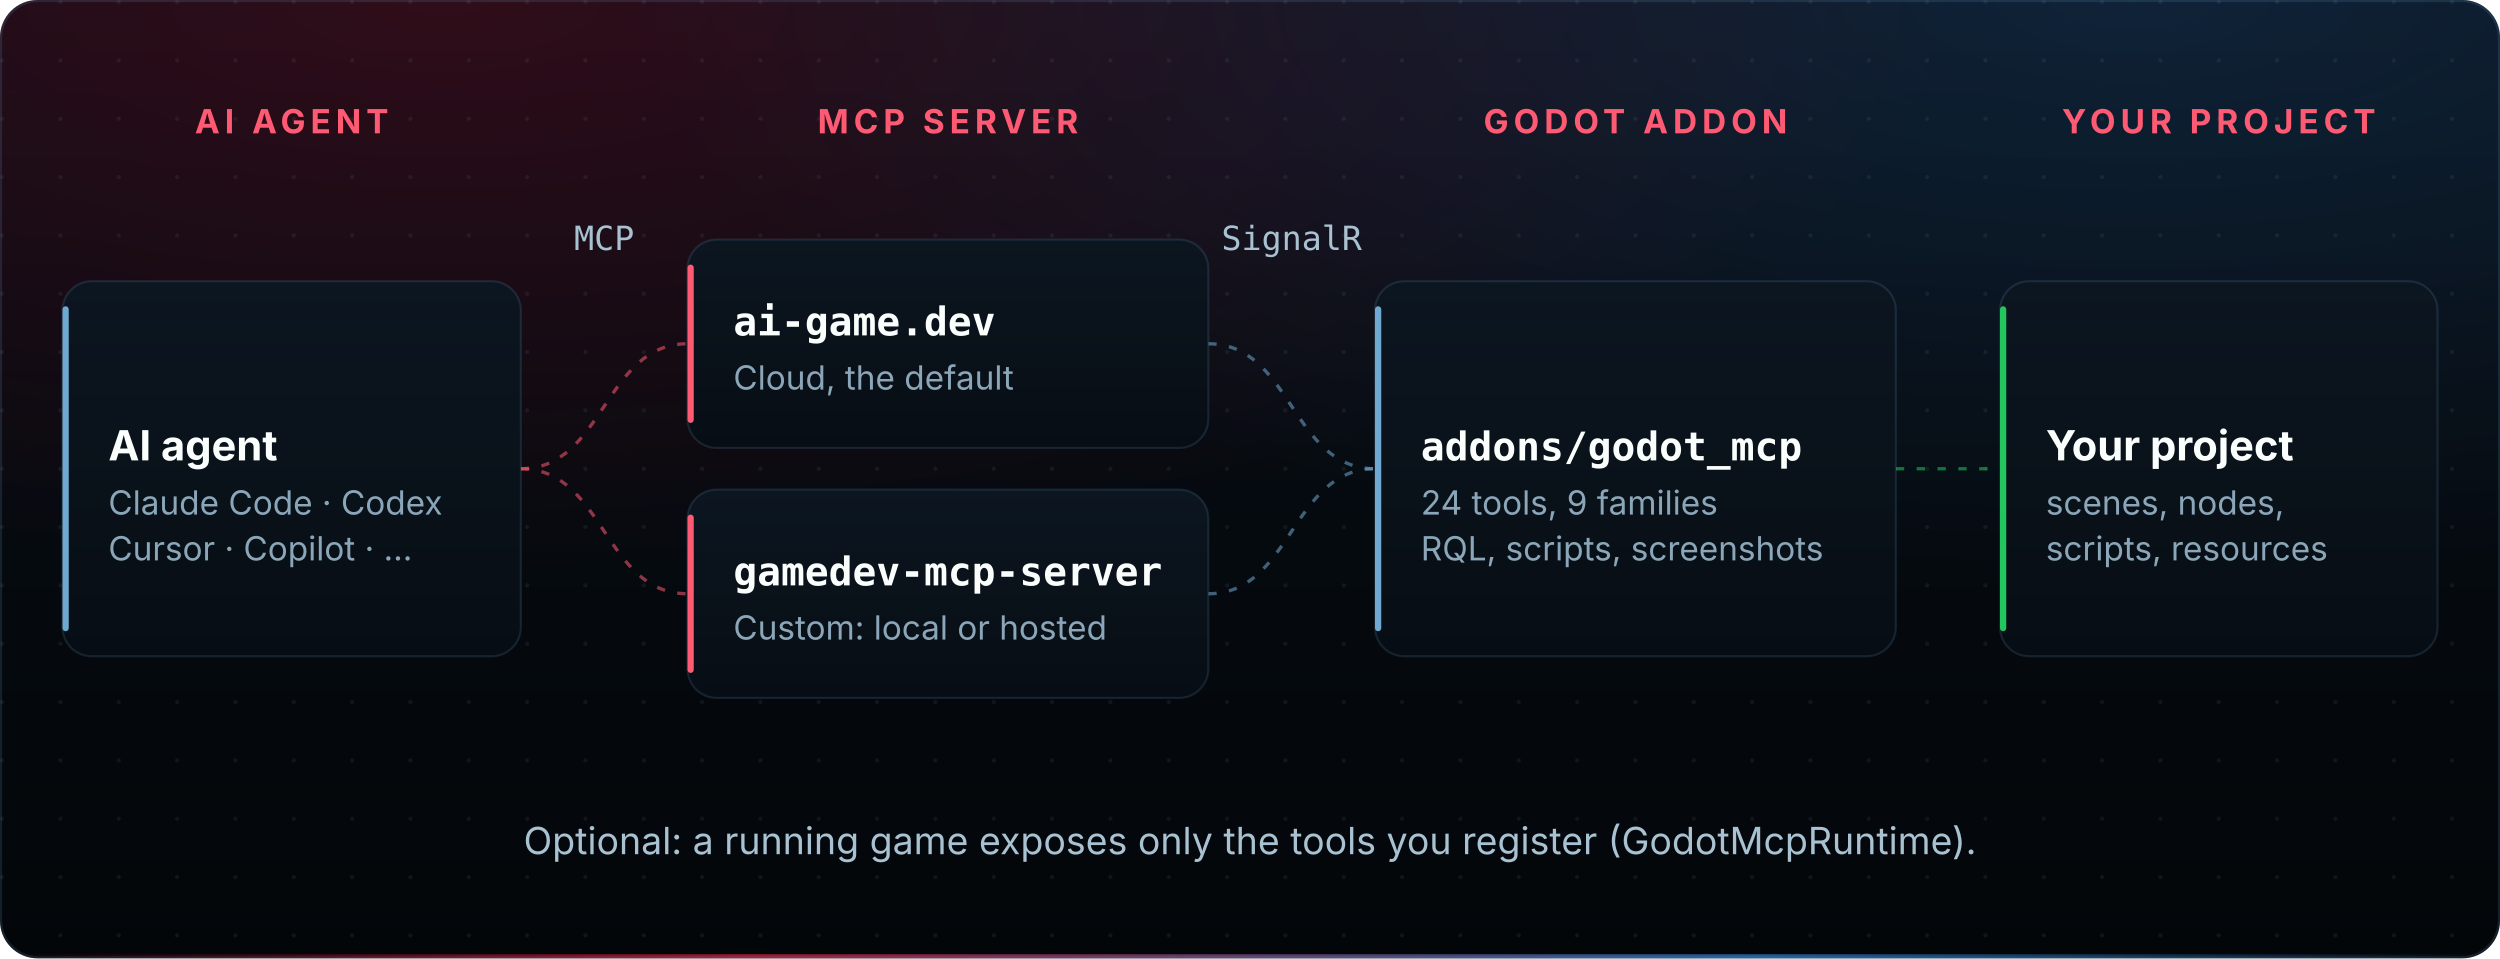
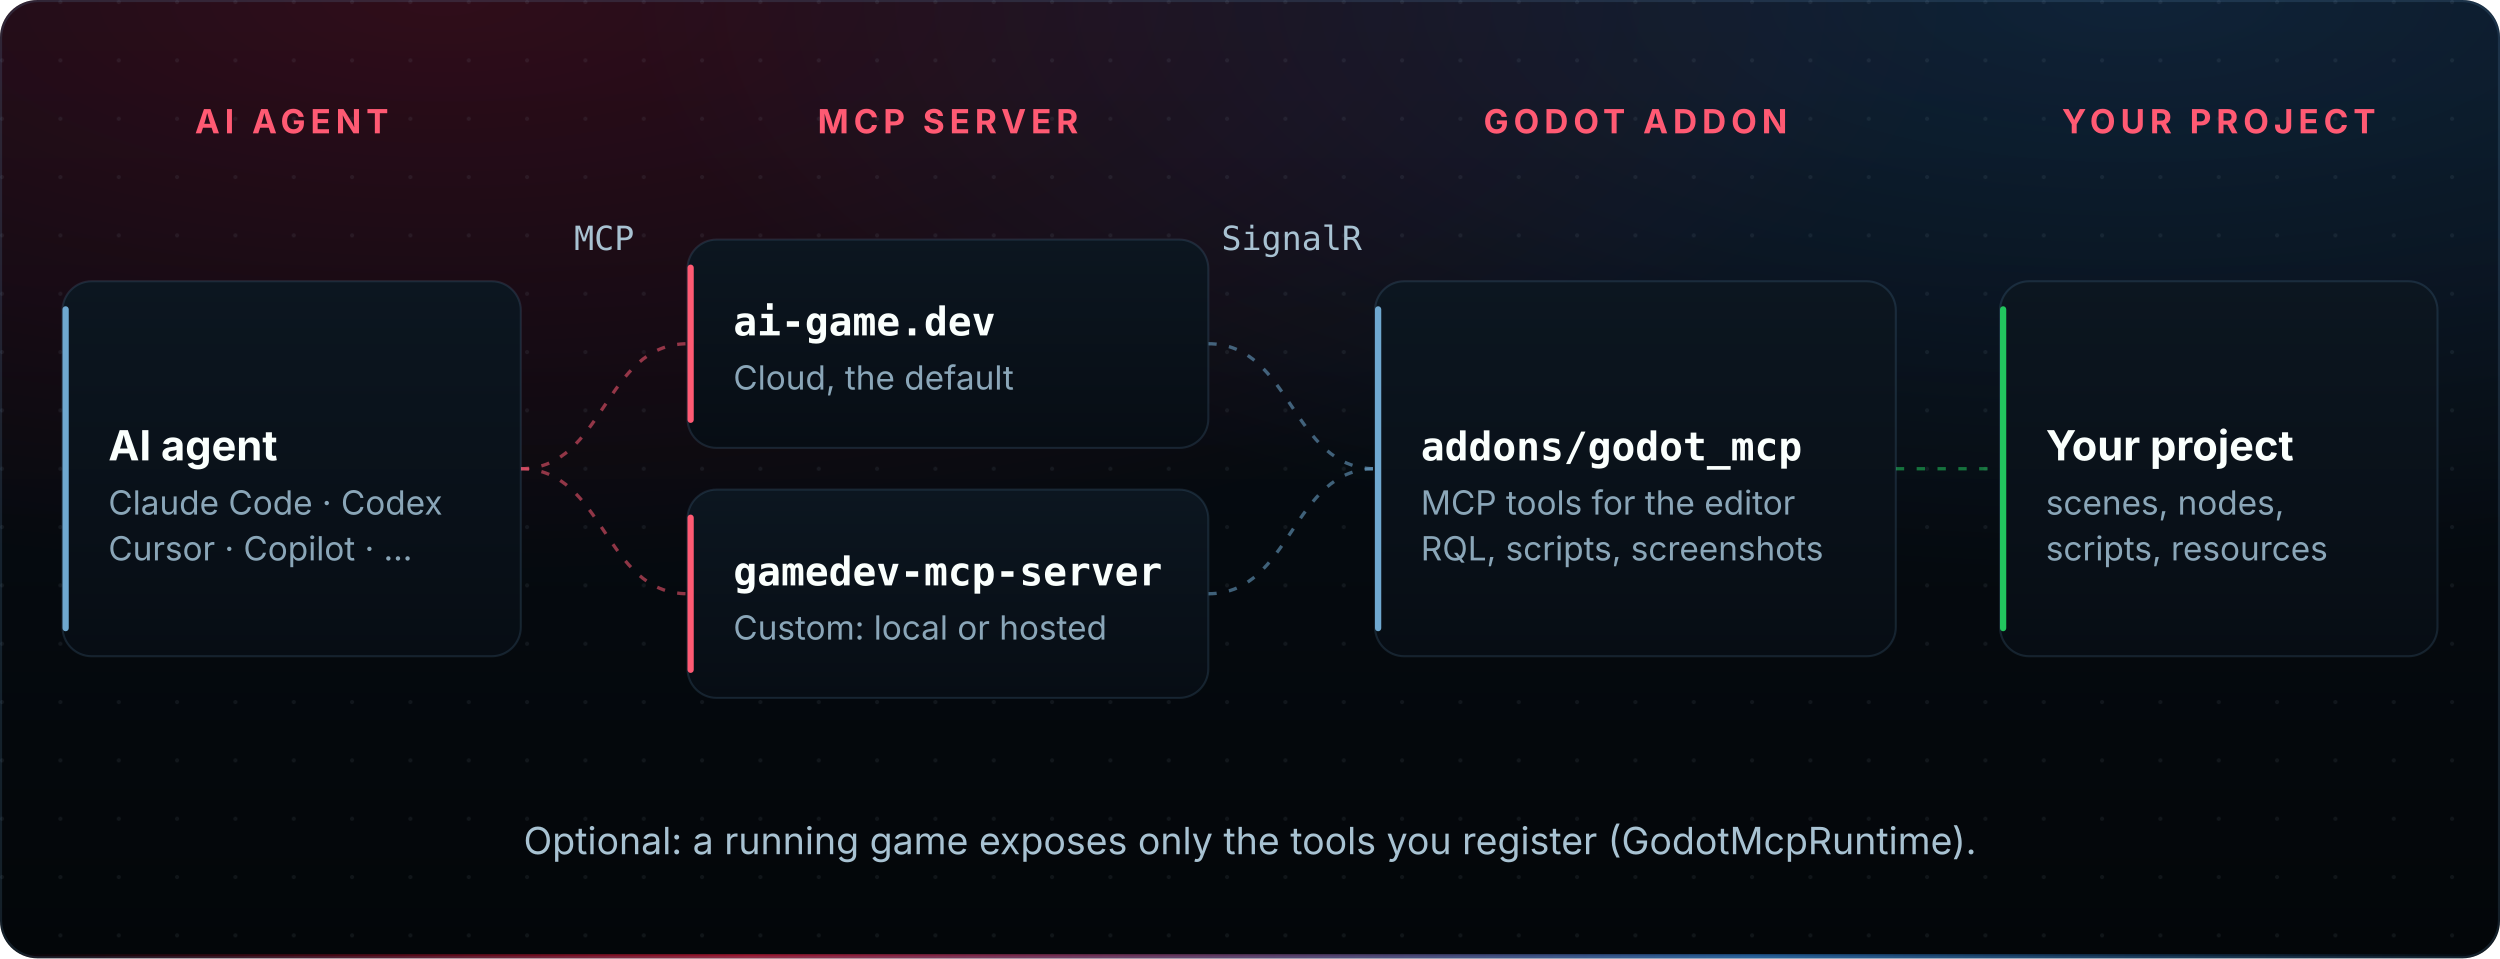
<svg xmlns="http://www.w3.org/2000/svg" width="1200" height="460" viewBox="0 0 1200 460" role="img" aria-label="An AI agent talks MCP to a server (ai-game.dev, or a local gamedev-mcp-server); the server reaches the godot_mcp editor addon over SignalR; the addon changes your scenes, nodes, scripts and resources">
  <defs>
    <linearGradient id="bg" x1="0" y1="0" x2="0" y2="1">
      <stop offset="0" stop-color="#080F17" />
      <stop offset="1" stop-color="#030609" />
    </linearGradient>
    <radialGradient id="hzR" cx="0.18" cy="0" r="0.6">
      <stop offset="0" stop-color="#FF002A" stop-opacity="0.16" />
      <stop offset="1" stop-color="#FF002A" stop-opacity="0" />
    </radialGradient>
    <radialGradient id="hzB" cx="0.85" cy="0" r="0.6">
      <stop offset="0" stop-color="#3B9BFF" stop-opacity="0.14" />
      <stop offset="1" stop-color="#3B9BFF" stop-opacity="0" />
    </radialGradient>
    <pattern id="dots" width="28" height="28" patternUnits="userSpaceOnUse">
      <circle cx="1" cy="1" r="1" fill="#A8C2D2" fill-opacity="0.08" />
    </pattern>
    <linearGradient id="rule" x1="0" y1="0" x2="1" y2="0">
      <stop offset="0" stop-color="#FF002A" stop-opacity="0" />
      <stop offset="0.3" stop-color="#FF2448" stop-opacity="0.6" />
      <stop offset="0.7" stop-color="#3B9BFF" stop-opacity="0.55" />
      <stop offset="1" stop-color="#3B9BFF" stop-opacity="0" />
    </linearGradient>
    <linearGradient id="card" x1="0" y1="0" x2="0" y2="1">
      <stop offset="0" stop-color="#0C1620" />
      <stop offset="1" stop-color="#070D14" />
    </linearGradient>
    <linearGradient id="logoL" gradientUnits="userSpaceOnUse" x1="512" y1="190" x2="512" y2="785">
      <stop offset="0" stop-color="#FFFFFF" />
      <stop offset="1" stop-color="#8395AD" />
    </linearGradient>
    <linearGradient id="logoR" gradientUnits="userSpaceOnUse" x1="512" y1="190" x2="512" y2="785">
      <stop offset="0" stop-color="#E1E8F1" />
      <stop offset="1" stop-color="#455974" />
    </linearGradient>
    <linearGradient id="logoB" gradientUnits="userSpaceOnUse" x1="512" y1="190" x2="512" y2="785">
      <stop offset="0" stop-color="#FFFFFF" />
      <stop offset="1" stop-color="#AABBD0" />
    </linearGradient>
    <radialGradient id="logoGlow">
      <stop offset="0" stop-color="#6FA8D0" stop-opacity=".18" />
      <stop offset="1" stop-color="#6FA8D0" stop-opacity="0" />
    </radialGradient>
    <linearGradient id="brand" x1="0" y1="0" x2="1" y2="1">
      <stop offset="0" stop-color="#FF5A73" />
      <stop offset="1" stop-color="#6FA8D0" />
    </linearGradient>
    <clipPath id="frame">
      <rect width="1200" height="460" rx="18" />
    </clipPath>
  </defs>
  <style>
    .s { font-family: Inter, 'Segoe UI', system-ui, -apple-system, Helvetica, Arial, sans-serif; } .m { font-family: 'JetBrains Mono', 'Cascadia Code', Consolas, Menlo, monospace; white-space: pre; }
    .pulse { animation: pulse 3.2s ease-in-out infinite; transform-box: fill-box; transform-origin: center; }
    @keyframes pulse { 0%,100% { opacity: .85; transform: scale(1); } 50% { opacity: 1; transform: scale(1.04); } }
    .spin { animation: spin 40s linear infinite; transform-box: fill-box; transform-origin: center; }
    .spin.r { animation-duration: 60s; animation-direction: reverse; }
    @keyframes spin { to { transform: rotate(360deg); } }
    .blink { animation: blink 1.1s steps(1) infinite; } @keyframes blink { 50% { opacity: 0; } }
+ 
+     .gl { pointer-events: none; }
+     .gl-r { fill: #FF2448; opacity: 0; animation: glr 2.8s steps(1) infinite; }
+     .gl-c { fill: #2EE6FF; opacity: 0; animation: glc 2.8s steps(1) infinite; }
+     .gl-s { opacity: 0; animation: gls 2.8s steps(1) infinite; }
+     .gl-base { animation: glb 2.8s steps(1) infinite; }
+     @keyframes glr { 0% { opacity:.75; transform:translate(-2px,0) } 6% { transform:translate(-4px,1px) } 9% { transform:translate(-1px,-1px) }
+       12% { opacity:.55; transform:translate(-2px,0) } 40% { opacity:.85; transform:translate(-6px,1px) } 43% { transform:translate(3px,-1px) }
+       46% { opacity:.55; transform:translate(-2px,0) } 72% { opacity:.9; transform:translate(-5px,2px) } 75% { transform:translate(-1px,0) } 78% { opacity:.6; transform:translate(-2px,0) } }
+     @keyframes glc { 0% { opacity:.7; transform:translate(2px,0) } 6% { transform:translate(4px,-1px) } 9% { transform:translate(1px,1px) }
+       12% { opacity:.5; transform:translate(2px,0) } 40% { opacity:.85; transform:translate(6px,-1px) } 43% { transform:translate(-3px,1px) }
+       46% { opacity:.5; transform:translate(2px,0) } 72% { opacity:.9; transform:translate(5px,-2px) } 75% { transform:translate(1px,0) } 78% { opacity:.55; transform:translate(2px,0) } }
+     @keyframes gls { 0%,39%,47%,71%,79%,100% { opacity:0; transform:none } 40% { opacity:1; transform:translate(9px,0) } 43% { opacity:1; transform:translate(-7px,0) }
+       72% { opacity:1; transform:translate(-10px,0) } 75% { opacity:1; transform:translate(6px,0) } }
+     @keyframes glb { 0%,100% { transform:none } 40% { transform:translate(1px,0) } 43% { transform:translate(-1px,0) } 46% { transform:none }
+       72% { transform:translate(-1px,1px) } 75% { transform:none } }
    
    @media (prefers-reduced-motion: reduce) { * { animation: none !important; } }
  </style>
  <g clip-path="url(#frame)">
    <rect width="1200" height="460" fill="url(#bg)" />
    <rect width="1200" height="460" fill="url(#hzR)" />
    <rect width="1200" height="460" fill="url(#hzB)" />
    <rect width="1200" height="460" fill="url(#dots)" />
    <text x="140" y="64" text-anchor="middle" class="s" font-size="16" font-weight="700" letter-spacing="2.4" fill="#FF5A73">AI AGENT</text>
    <text x="455" y="64" text-anchor="middle" class="s" font-size="16" font-weight="700" letter-spacing="2.4" fill="#FF5A73">MCP SERVER</text>
    <text x="785" y="64" text-anchor="middle" class="s" font-size="16" font-weight="700" letter-spacing="2.4" fill="#FF5A73">GODOT ADDON</text>
    <text x="1065" y="64" text-anchor="middle" class="s" font-size="16" font-weight="700" letter-spacing="2.4" fill="#FF5A73">YOUR PROJECT</text>
    <path id="w5" d="M250 225 C290 225 290 165 330 165" fill="none" stroke="#FF5A73" stroke-opacity=".55" stroke-width="1.6" stroke-dasharray="4 6" />
    <circle r="4" fill="#FF5A73">
      <animateMotion dur="1.8s" begin="-0.0s" repeatCount="indefinite">
        <mpath href="#w5" />
      </animateMotion>
    </circle>
    <path id="w6" d="M250 225 C290 225 290 285 330 285" fill="none" stroke="#FF5A73" stroke-opacity=".55" stroke-width="1.6" stroke-dasharray="4 6" />
    <circle r="4" fill="#FF5A73">
      <animateMotion dur="1.8s" begin="-0.9s" repeatCount="indefinite">
        <mpath href="#w6" />
      </animateMotion>
    </circle>
    <path id="w7" d="M580 165 C620 165 620 225 660 225" fill="none" stroke="#6FA8D0" stroke-opacity=".55" stroke-width="1.6" stroke-dasharray="4 6" />
    <circle r="4" fill="#6FA8D0">
      <animateMotion dur="1.9s" begin="-0.0s" repeatCount="indefinite">
        <mpath href="#w7" />
      </animateMotion>
    </circle>
    <path id="w8" d="M580 285 C620 285 620 225 660 225" fill="none" stroke="#6FA8D0" stroke-opacity=".55" stroke-width="1.6" stroke-dasharray="4 6" />
    <circle r="4" fill="#6FA8D0">
      <animateMotion dur="1.9s" begin="-0.9s" repeatCount="indefinite">
        <mpath href="#w8" />
      </animateMotion>
    </circle>
    <path id="w9" d="M910 225 L960 225" fill="none" stroke="#22C55E" stroke-opacity=".55" stroke-width="1.6" stroke-dasharray="4 6" />
    <circle r="4" fill="#22C55E">
      <animateMotion dur="1.4s" begin="-0.0s" repeatCount="indefinite">
        <mpath href="#w9" />
      </animateMotion>
    </circle>
    <text x="290" y="120" text-anchor="middle" class="m" font-size="16" fill="#A8C2D2">MCP</text>
    <text x="620" y="120" text-anchor="middle" class="m" font-size="16" fill="#A8C2D2">SignalR</text>
    <rect x="30" y="135" width="220" height="180" rx="14" fill="url(#card)" stroke="rgba(111,168,208,0.16)" />
    <rect x="30" y="147" width="3" height="156" rx="1.5" fill="#6FA8D0" />
    <text x="52" y="221.0" class="s" font-size="20" font-weight="700" fill="#FAFFFD">AI agent</text>
    <text x="52" y="247.0" class="s" font-size="16" fill="#8AA6B8">Claude Code · Codex</text>
    <text x="52" y="269.0" class="s" font-size="16" fill="#8AA6B8">Cursor · Copilot · …</text>
    <rect x="330" y="115" width="250" height="100" rx="14" fill="url(#card)" stroke="rgba(111,168,208,0.16)" />
    <rect x="330" y="127" width="3" height="76" rx="1.5" fill="#FF5A73" />
    <text x="352" y="161.0" class="m" font-size="19" font-weight="700" fill="#FAFFFD">ai-game.dev</text>
    <text x="352" y="187.0" class="s" font-size="16" fill="#8AA6B8">Cloud, the default</text>
    <rect x="330" y="235" width="250" height="100" rx="14" fill="url(#card)" stroke="rgba(111,168,208,0.16)" />
    <rect x="330" y="247" width="3" height="76" rx="1.5" fill="#FF5A73" />
    <text x="352" y="281.0" class="m" font-size="19" font-weight="700" fill="#FAFFFD">gamedev-mcp-server</text>
    <text x="352" y="307.0" class="s" font-size="16" fill="#8AA6B8">Custom: local or hosted</text>
    <rect x="660" y="135" width="250" height="180" rx="14" fill="url(#card)" stroke="rgba(111,168,208,0.16)" />
    <rect x="660" y="147" width="3" height="156" rx="1.5" fill="#6FA8D0" />
    <text x="682" y="221.0" class="m" font-size="19" font-weight="700" fill="#FAFFFD">addons/godot_mcp</text>
-     <text x="682" y="247.0" class="s" font-size="16" fill="#8AA6B8">24 tools, 9 families</text>
+     <text x="682" y="247.0" class="s" font-size="16" fill="#8AA6B8">MCP tools for the editor</text>
    <text x="682" y="269.0" class="s" font-size="16" fill="#8AA6B8">RQL, scripts, screenshots</text>
    <rect x="960" y="135" width="210" height="180" rx="14" fill="url(#card)" stroke="rgba(111,168,208,0.16)" />
    <rect x="960" y="147" width="3" height="156" rx="1.5" fill="#22C55E" />
    <text x="982" y="221.0" class="s" font-size="20" font-weight="700" fill="#FAFFFD">Your project</text>
    <text x="982" y="247.0" class="s" font-size="16" fill="#8AA6B8">scenes, nodes,</text>
    <text x="982" y="269.0" class="s" font-size="16" fill="#8AA6B8">scripts, resources</text>
    <text x="600" y="410" text-anchor="middle" class="s" font-size="18" fill="#A8C2D2">Optional: a running game exposes only the tools you register (GodotMcpRuntime).</text>
    <rect x="0" y="458" width="1200" height="2" fill="url(#rule)" />
  </g>
  <rect x=".5" y=".5" width="1199" height="459" rx="18" fill="none" stroke="rgba(111,168,208,0.16)" />
</svg>
